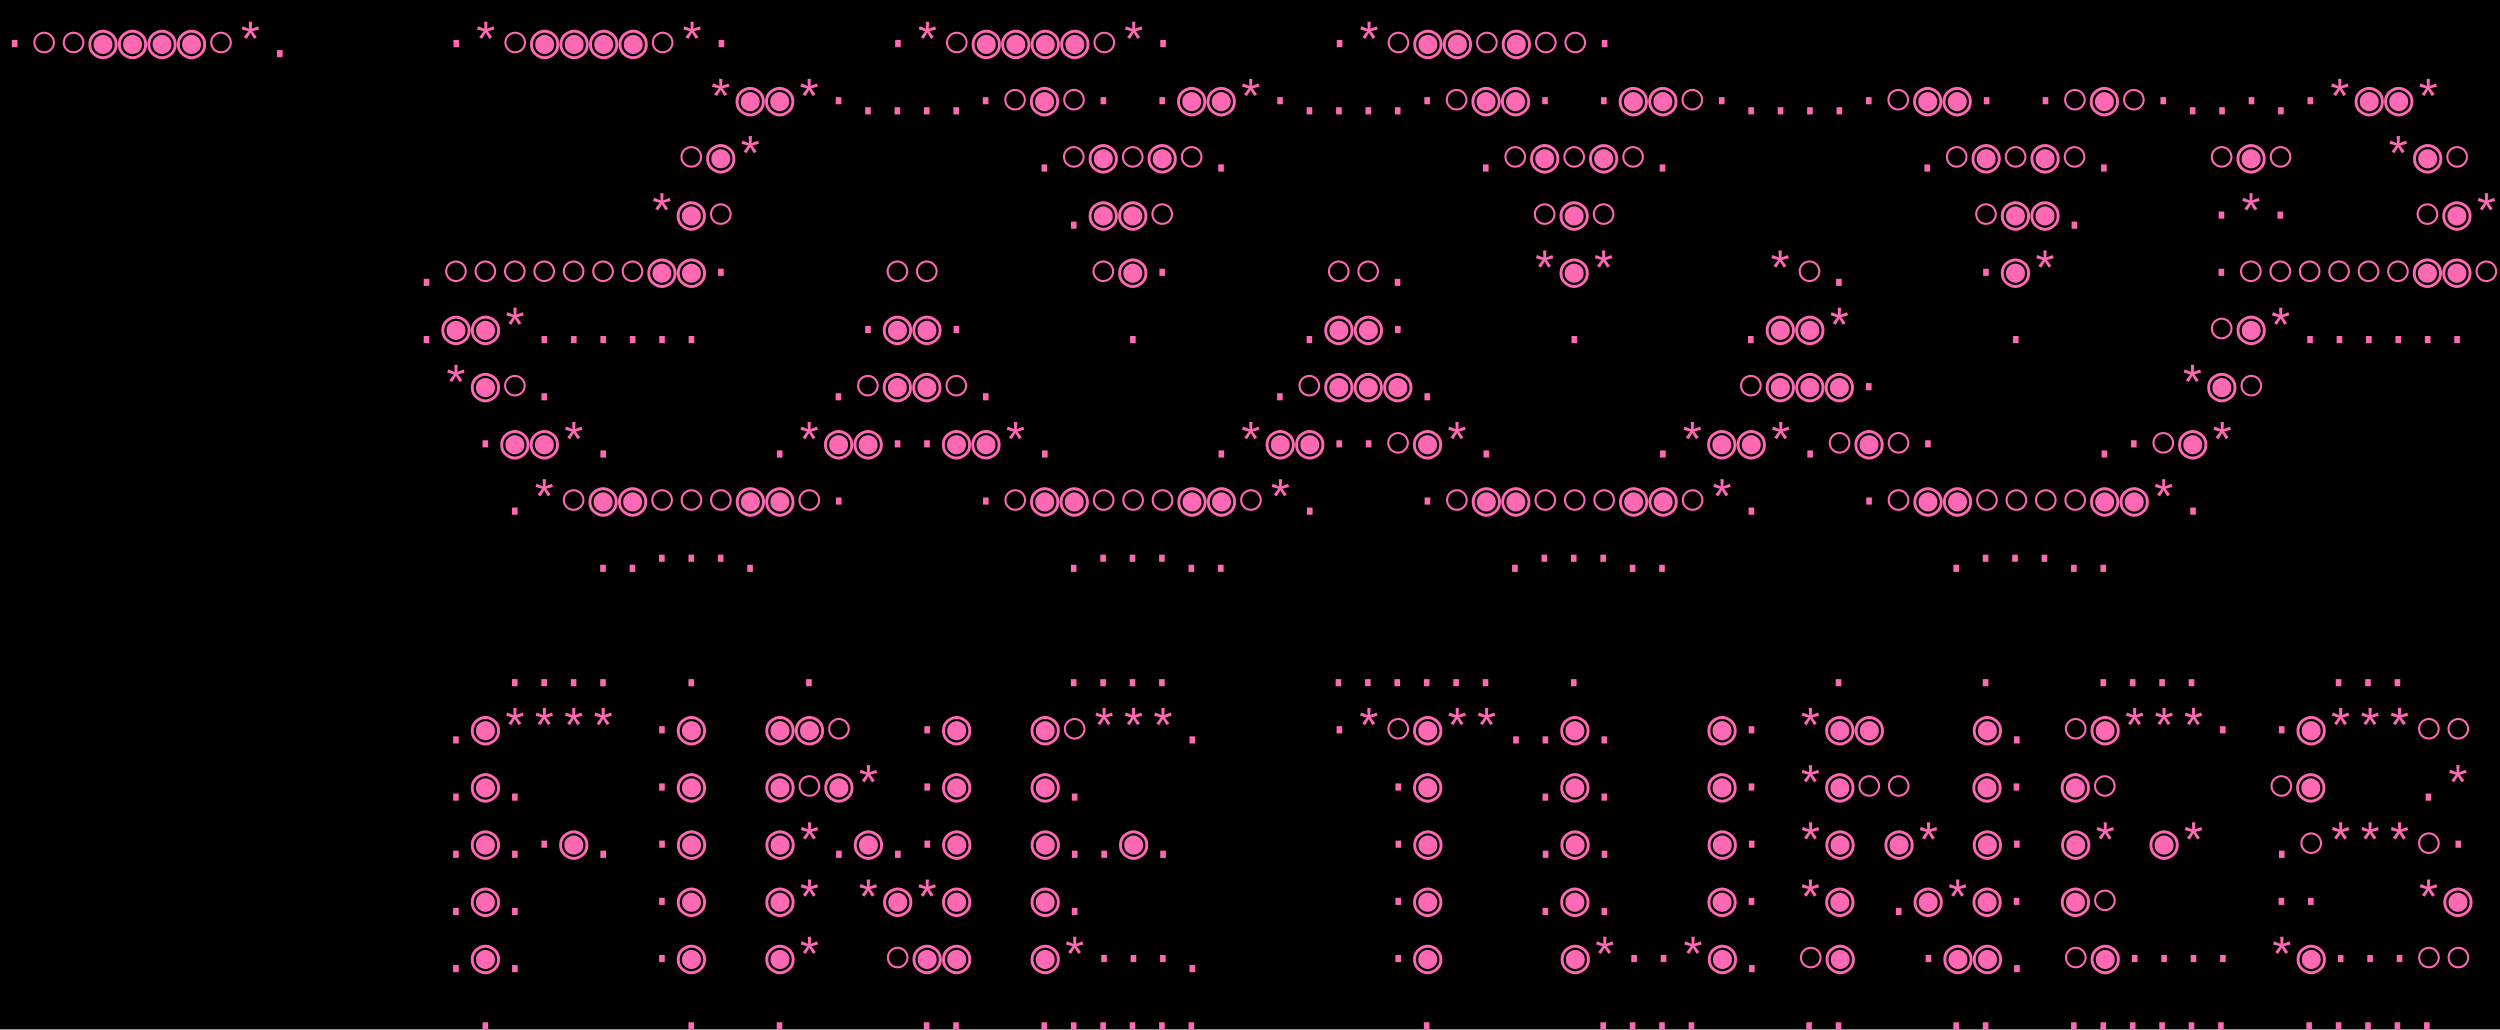
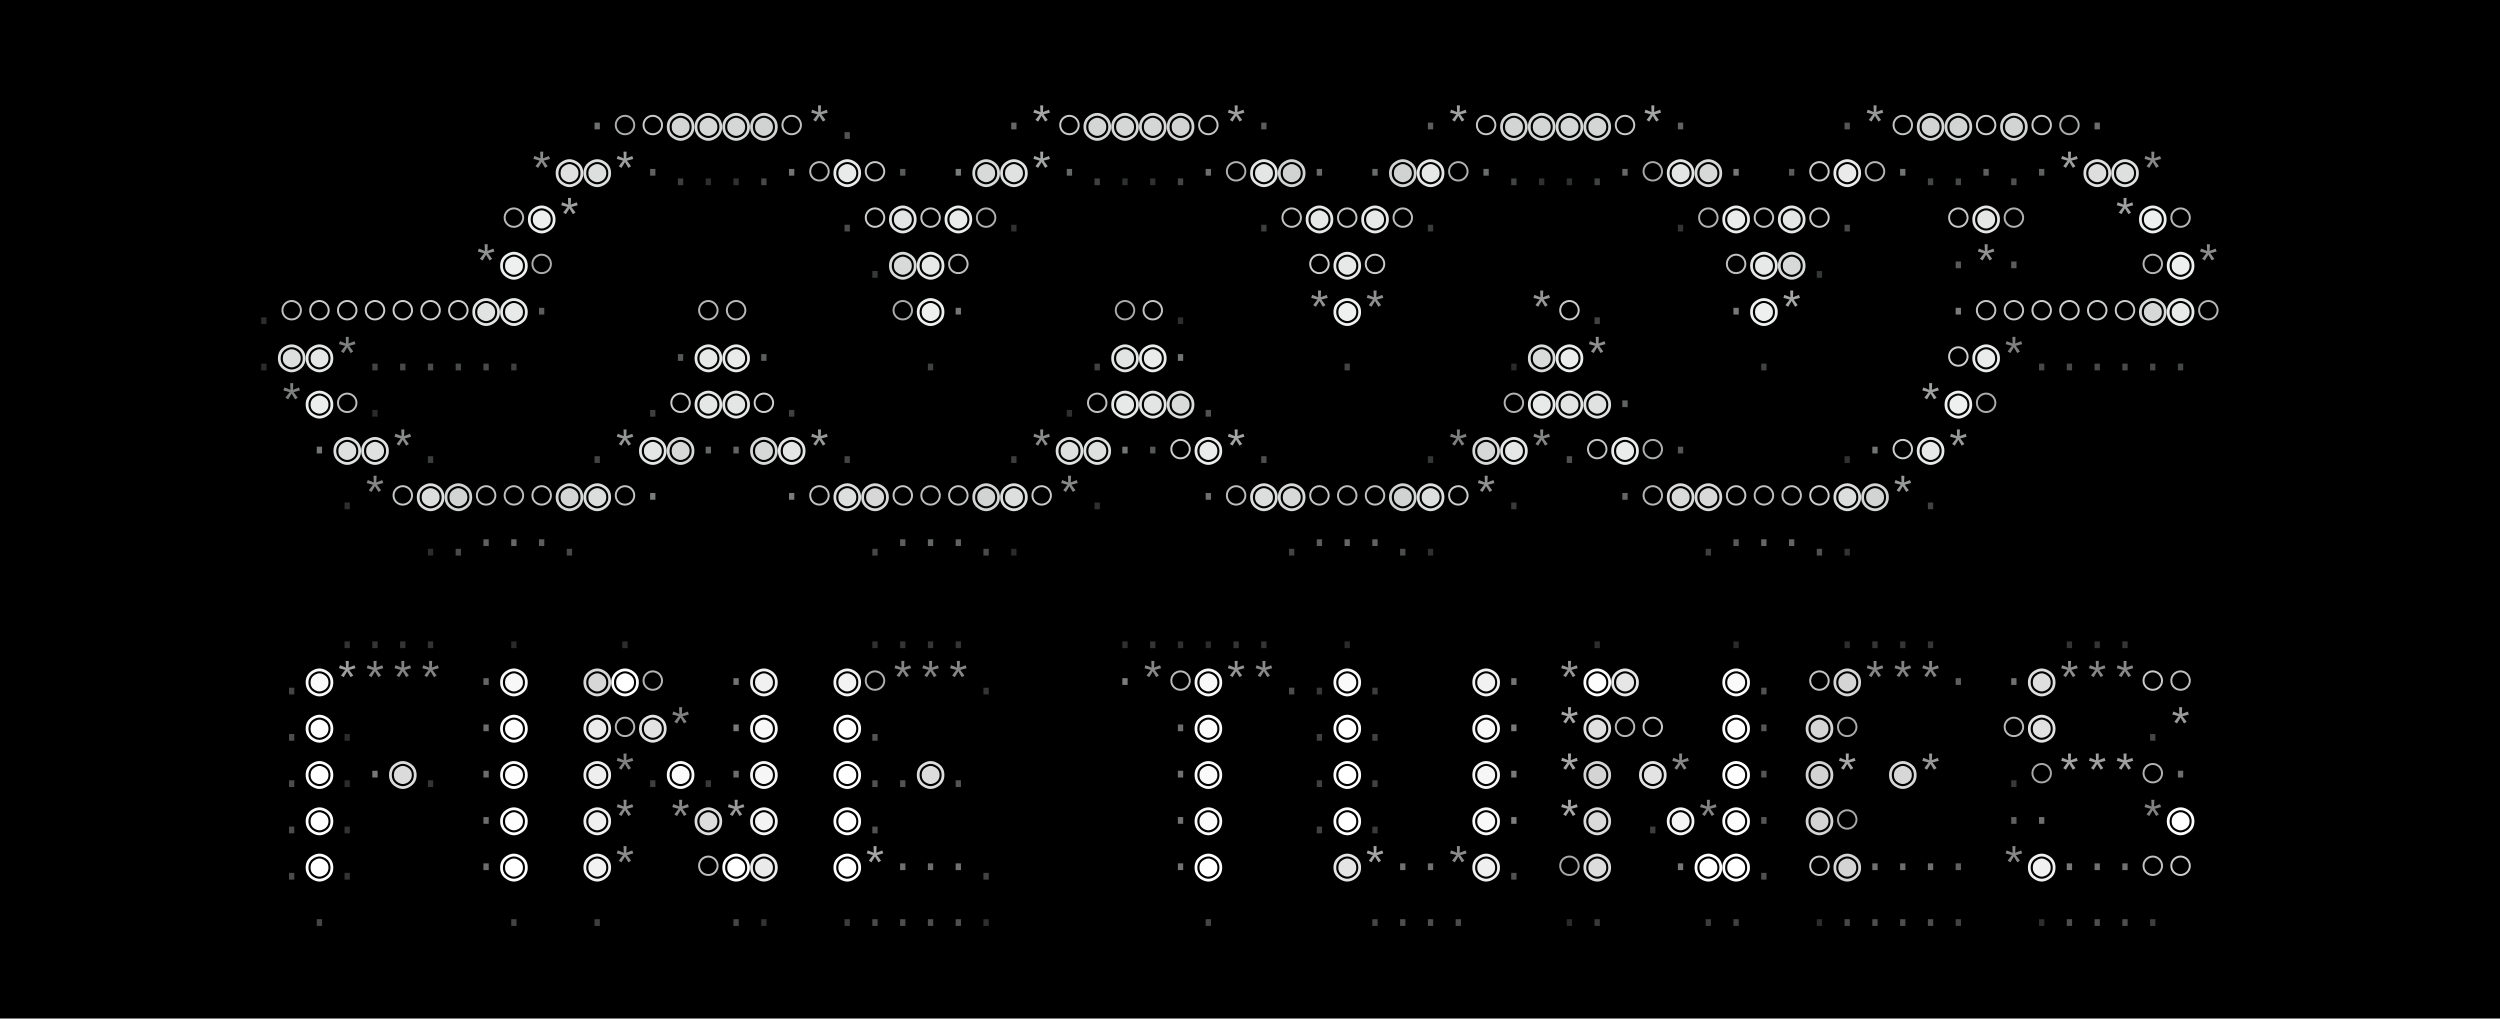
- <svg xmlns="http://www.w3.org/2000/svg" width="612" height="252">
+ <svg xmlns="http://www.w3.org/2000/svg" width="648" height="264">
  <rect width="100%" height="100%" fill="#000000" />
  <style>
-     text {
-       font-family: "Courier New", Courier, monospace;
-       font-size: 12px;
-       fill: #FF69B4;
-     }
+     text { font-family: "Courier New", monospace; font-size: 12px; }
  </style>
-   <text x="0" y="14" xml:space="preserve">·○○◉◉◉◉○*.     ·*○◉◉◉◉○*·     ·*○◉◉◉◉○*·     ·*○◉◉○◉○○·</text>
-   <text x="0" y="28" xml:space="preserve">                        *◉◉*·....·○◉○· ·◉◉*·....·○◉◉· ·◉◉○·....·○◉◉· ·○◉○·..·.·*◉◉*</text>
-   <text x="0" y="42" xml:space="preserve">                       ○◉*         .○◉○◉○.        .○◉○◉○.        .○◉○◉○.   ○◉○   *◉○</text>
-   <text x="0" y="56" xml:space="preserve">                      *◉○           .◉◉○            ○◉○            ○◉◉.    ·*·    ○◉*</text>
-   <text x="0" y="70" xml:space="preserve">              .○○○○○○○◉◉·     ○○     ○◉·     ○○.    *◉*     *○.    ·◉*     ·○○○○○○◉◉○</text>
-   <text x="0" y="84" xml:space="preserve">              .◉◉*......     ·◉◉·     .     .◉◉·     .     .◉◉*     .      ○◉*......</text>
-   <text x="0" y="98" xml:space="preserve">               *◉○.         .○◉◉○.         .○◉◉◉.          ○◉◉◉·          *◉○</text>
-   <text x="0" y="112" xml:space="preserve">                ·◉◉*.     .*◉◉··◉◉*.     .*◉◉··○◉*.     .*◉◉*.○◉○·     .·○◉*</text>
-   <text x="0" y="126" xml:space="preserve">                 .*○◉◉○○○◉◉○·    ·○◉◉○○○◉◉○*.   ·○◉◉○○○◉◉○*.   ·○◉◉○○○○◉◉*.</text>
-   <text x="0" y="140" xml:space="preserve">                    ..···.          .···..         .···..         .···..</text>
-   <text x="0" y="168" xml:space="preserve">                 ....  .   .        ....     ......  .        .    .   ....    ...</text>
-   <text x="0" y="182" xml:space="preserve">               .◉**** ·◉  ◉◉○  ·◉  ◉○***.    ·*○◉**..◉.   ◉· *◉◉   ◉. ○◉***· ·◉***○○</text>
-   <text x="0" y="196" xml:space="preserve">               .◉.    ·◉  ◉○◉* ·◉  ◉.          ·◉   .◉.   ◉· *◉○○  ◉· ◉○     ○◉   .*</text>
-   <text x="0" y="210" xml:space="preserve">               .◉.·◉. ·◉  ◉*.◉.·◉  ◉..◉.       ·◉   .◉.   ◉· *◉ ◉* ◉· ◉* ◉*  .○***○·</text>
-   <text x="0" y="224" xml:space="preserve">               .◉.    ·◉  ◉* *◉*◉  ◉.          ·◉   .◉.   ◉· *◉ .◉*◉· ◉○     ··   *◉</text>
-   <text x="0" y="238" xml:space="preserve">               .◉.    ·◉  ◉*  ○◉◉  ◉*···.      ·◉    ◉*··*◉. ○◉  ·◉◉. ○◉···· *◉···○○</text>
-   <text x="0" y="252" xml:space="preserve">                .      .  .    ..  ......       .     ....   ..   ..  ......  .....</text>
+   <text x="151.2" y="36" fill="rgb(110,111,111)">·</text>
+   <text x="158.4" y="36" fill="rgb(171,173,172)">○</text>
+   <text x="165.6" y="36" fill="rgb(202,204,203)">○</text>
+   <text x="172.8" y="36" fill="rgb(212,214,213)">◉</text>
+   <text x="180" y="36" fill="rgb(214,216,215)">◉</text>
+   <text x="187.2" y="36" fill="rgb(212,215,213)">◉</text>
+   <text x="194.4" y="36" fill="rgb(209,211,210)">◉</text>
+   <text x="201.6" y="36" fill="rgb(193,195,194)">○</text>
+   <text x="208.8" y="36" fill="rgb(151,152,152)">*</text>
+   <text x="216" y="36" fill="rgb(83,83,83)">.</text>
+   <text x="259.2" y="36" fill="rgb(102,103,102)">·</text>
+   <text x="266.4" y="36" fill="rgb(165,166,165)">*</text>
+   <text x="273.6" y="36" fill="rgb(201,203,202)">○</text>
+   <text x="280.8" y="36" fill="rgb(212,214,213)">◉</text>
+   <text x="288" y="36" fill="rgb(213,215,214)">◉</text>
+   <text x="295.2" y="36" fill="rgb(213,215,214)">◉</text>
+   <text x="302.4" y="36" fill="rgb(210,212,211)">◉</text>
+   <text x="309.6" y="36" fill="rgb(197,199,198)">○</text>
+   <text x="316.8" y="36" fill="rgb(159,159,159)">*</text>
+   <text x="324" y="36" fill="rgb(92,92,92)">·</text>
+   <text x="367.2" y="36" fill="rgb(94,94,94)">·</text>
+   <text x="374.4" y="36" fill="rgb(159,161,160)">*</text>
+   <text x="381.6" y="36" fill="rgb(197,200,198)">○</text>
+   <text x="388.8" y="36" fill="rgb(210,213,212)">◉</text>
+   <text x="396" y="36" fill="rgb(212,214,213)">◉</text>
+   <text x="403.2" y="36" fill="rgb(213,215,214)">◉</text>
+   <text x="410.4" y="36" fill="rgb(212,214,213)">◉</text>
+   <text x="417.6" y="36" fill="rgb(200,202,201)">○</text>
+   <text x="424.8" y="36" fill="rgb(164,166,165)">*</text>
+   <text x="432" y="36" fill="rgb(98,100,99)">·</text>
+   <text x="475.2" y="36" fill="rgb(85,85,85)">·</text>
+   <text x="482.4" y="36" fill="rgb(151,153,152)">*</text>
+   <text x="489.6" y="36" fill="rgb(193,196,195)">○</text>
+   <text x="496.8" y="36" fill="rgb(209,212,211)">◉</text>
+   <text x="504" y="36" fill="rgb(209,212,211)">◉</text>
+   <text x="511.2" y="36" fill="rgb(207,209,208)">○</text>
+   <text x="518.4" y="36" fill="rgb(209,212,211)">◉</text>
+   <text x="525.6" y="36" fill="rgb(202,204,203)">○</text>
+   <text x="532.8" y="36" fill="rgb(169,172,171)">○</text>
+   <text x="540" y="36" fill="rgb(108,110,109)">·</text>
+   <text x="136.8" y="48" fill="rgb(137,139,138)">*</text>
+   <text x="144.0" y="48" fill="rgb(223,224,223)">◉</text>
+   <text x="151.2" y="48" fill="rgb(221,223,222)">◉</text>
+   <text x="158.4" y="48" fill="rgb(157,159,158)">*</text>
+   <text x="165.6" y="48" fill="rgb(96,97,96)">·</text>
+   <text x="172.8" y="48" fill="rgb(61,62,62)">.</text>
+   <text x="180" y="48" fill="rgb(46,46,46)">.</text>
+   <text x="187.2" y="48" fill="rgb(49,49,49)">.</text>
+   <text x="194.4" y="48" fill="rgb(71,72,71)">.</text>
+   <text x="201.6" y="48" fill="rgb(115,116,116)">·</text>
+   <text x="208.8" y="48" fill="rgb(183,185,184)">○</text>
+   <text x="216" y="48" fill="rgb(233,235,234)">◉</text>
+   <text x="223.2" y="48" fill="rgb(200,202,201)">○</text>
+   <text x="230.4" y="48" fill="rgb(89,90,90)">·</text>
+   <text x="244.8" y="48" fill="rgb(121,123,122)">·</text>
+   <text x="252" y="48" fill="rgb(216,218,217)">◉</text>
+   <text x="259.2" y="48" fill="rgb(224,226,225)">◉</text>
+   <text x="266.4" y="48" fill="rgb(164,166,165)">*</text>
+   <text x="273.6" y="48" fill="rgb(102,103,103)">·</text>
+   <text x="280.8" y="48" fill="rgb(65,65,65)">.</text>
+   <text x="288" y="48" fill="rgb(47,48,48)">.</text>
+   <text x="295.2" y="48" fill="rgb(47,49,48)">.</text>
+   <text x="302.4" y="48" fill="rgb(68,69,68)">.</text>
+   <text x="309.6" y="48" fill="rgb(109,110,110)">·</text>
+   <text x="316.8" y="48" fill="rgb(175,177,176)">○</text>
+   <text x="324" y="48" fill="rgb(228,230,229)">◉</text>
+   <text x="331.2" y="48" fill="rgb(209,211,210)">◉</text>
+   <text x="338.4" y="48" fill="rgb(104,106,105)">·</text>
+   <text x="352.8" y="48" fill="rgb(106,108,107)">·</text>
+   <text x="360" y="48" fill="rgb(209,211,210)">◉</text>
+   <text x="367.2" y="48" fill="rgb(230,232,231)">◉</text>
+   <text x="374.4" y="48" fill="rgb(175,177,176)">○</text>
+   <text x="381.6" y="48" fill="rgb(108,109,109)">·</text>
+   <text x="388.8" y="48" fill="rgb(67,69,68)">.</text>
+   <text x="396" y="48" fill="rgb(47,49,48)">.</text>
+   <text x="403.2" y="48" fill="rgb(46,48,47)">.</text>
+   <text x="410.4" y="48" fill="rgb(65,66,66)">.</text>
+   <text x="417.6" y="48" fill="rgb(103,105,104)">·</text>
+   <text x="424.8" y="48" fill="rgb(167,169,168)">○</text>
+   <text x="432" y="48" fill="rgb(227,229,228)">◉</text>
+   <text x="439.2" y="48" fill="rgb(215,217,216)">◉</text>
+   <text x="446.4" y="48" fill="rgb(118,120,119)">·</text>
+   <text x="460.8" y="48" fill="rgb(90,91,90)">·</text>
+   <text x="468" y="48" fill="rgb(202,203,202)">○</text>
+   <text x="475.2" y="48" fill="rgb(233,234,233)">◉</text>
+   <text x="482.4" y="48" fill="rgb(181,183,182)">○</text>
+   <text x="489.6" y="48" fill="rgb(115,116,116)">·</text>
+   <text x="496.8" y="48" fill="rgb(69,71,70)">.</text>
+   <text x="504" y="48" fill="rgb(71,73,72)">.</text>
+   <text x="511.2" y="48" fill="rgb(93,95,94)">·</text>
+   <text x="518.4" y="48" fill="rgb(79,81,80)">.</text>
+   <text x="525.6" y="48" fill="rgb(96,97,97)">·</text>
+   <text x="532.8" y="48" fill="rgb(157,159,158)">*</text>
+   <text x="540" y="48" fill="rgb(221,222,221)">◉</text>
+   <text x="547.2" y="48" fill="rgb(222,224,223)">◉</text>
+   <text x="554.4" y="48" fill="rgb(135,137,136)">*</text>
+   <text x="129.6" y="60" fill="rgb(183,185,184)">○</text>
+   <text x="136.8" y="60" fill="rgb(237,239,238)">◉</text>
+   <text x="144.0" y="60" fill="rgb(159,161,160)">*</text>
+   <text x="216" y="60" fill="rgb(74,75,75)">.</text>
+   <text x="223.2" y="60" fill="rgb(204,206,205)">○</text>
+   <text x="230.4" y="60" fill="rgb(227,229,228)">◉</text>
+   <text x="237.6" y="60" fill="rgb(197,199,198)">○</text>
+   <text x="244.8" y="60" fill="rgb(234,236,235)">◉</text>
+   <text x="252" y="60" fill="rgb(175,177,176)">○</text>
+   <text x="259.2" y="60" fill="rgb(48,49,48)">.</text>
+   <text x="324" y="60" fill="rgb(61,63,62)">.</text>
+   <text x="331.2" y="60" fill="rgb(192,193,193)">○</text>
+   <text x="338.4" y="60" fill="rgb(230,232,231)">◉</text>
+   <text x="345.6" y="60" fill="rgb(198,200,199)">○</text>
+   <text x="352.8" y="60" fill="rgb(231,233,232)">◉</text>
+   <text x="360" y="60" fill="rgb(188,190,189)">○</text>
+   <text x="367.2" y="60" fill="rgb(59,60,60)">.</text>
+   <text x="432" y="60" fill="rgb(50,51,50)">.</text>
+   <text x="439.2" y="60" fill="rgb(178,179,178)">○</text>
+   <text x="446.4" y="60" fill="rgb(234,236,235)">◉</text>
+   <text x="453.6" y="60" fill="rgb(196,198,197)">○</text>
+   <text x="460.8" y="60" fill="rgb(227,230,229)">◉</text>
+   <text x="468" y="60" fill="rgb(202,204,203)">○</text>
+   <text x="475.2" y="60" fill="rgb(73,73,73)">.</text>
+   <text x="504" y="60" fill="rgb(198,199,198)">○</text>
+   <text x="511.2" y="60" fill="rgb(228,230,229)">◉</text>
+   <text x="518.4" y="60" fill="rgb(175,177,176)">○</text>
+   <text x="547.2" y="60" fill="rgb(159,160,160)">*</text>
+   <text x="554.4" y="60" fill="rgb(236,239,238)">◉</text>
+   <text x="561.6" y="60" fill="rgb(181,182,182)">○</text>
+   <text x="122.4" y="72" fill="rgb(143,145,144)">*</text>
+   <text x="129.6" y="72" fill="rgb(238,240,239)">◉</text>
+   <text x="136.8" y="72" fill="rgb(171,173,172)">○</text>
+   <text x="223.2" y="72" fill="rgb(55,56,56)">.</text>
+   <text x="230.4" y="72" fill="rgb(216,218,217)">◉</text>
+   <text x="237.6" y="72" fill="rgb(231,233,232)">◉</text>
+   <text x="244.8" y="72" fill="rgb(190,192,191)">○</text>
+   <text x="338.4" y="72" fill="rgb(205,207,206)">○</text>
+   <text x="345.6" y="72" fill="rgb(231,233,232)">◉</text>
+   <text x="352.8" y="72" fill="rgb(203,205,204)">○</text>
+   <text x="446.4" y="72" fill="rgb(192,194,193)">○</text>
+   <text x="453.6" y="72" fill="rgb(230,233,232)">◉</text>
+   <text x="460.8" y="72" fill="rgb(214,217,216)">◉</text>
+   <text x="468" y="72" fill="rgb(53,54,54)">.</text>
+   <text x="504" y="72" fill="rgb(90,90,90)">·</text>
+   <text x="511.2" y="72" fill="rgb(145,145,145)">*</text>
+   <text x="518.4" y="72" fill="rgb(93,93,93)">·</text>
+   <text x="554.4" y="72" fill="rgb(179,181,180)">○</text>
+   <text x="561.6" y="72" fill="rgb(237,240,239)">◉</text>
+   <text x="568.8" y="72" fill="rgb(138,139,138)">*</text>
+   <text x="64.8" y="84" fill="rgb(45,45,45)">.</text>
+   <text x="72" y="84" fill="rgb(190,192,191)">○</text>
+   <text x="79.2" y="84" fill="rgb(201,202,201)">○</text>
+   <text x="86.4" y="84" fill="rgb(201,203,202)">○</text>
+   <text x="93.6" y="84" fill="rgb(205,207,206)">○</text>
+   <text x="100.8" y="84" fill="rgb(205,208,207)">○</text>
+   <text x="108" y="84" fill="rgb(205,208,207)">○</text>
+   <text x="115.2" y="84" fill="rgb(205,208,207)">○</text>
+   <text x="122.4" y="84" fill="rgb(224,227,226)">◉</text>
+   <text x="129.6" y="84" fill="rgb(231,234,233)">◉</text>
+   <text x="136.8" y="84" fill="rgb(92,94,93)">·</text>
+   <text x="180" y="84" fill="rgb(181,183,182)">○</text>
+   <text x="187.2" y="84" fill="rgb(184,186,185)">○</text>
+   <text x="230.4" y="84" fill="rgb(170,172,171)">○</text>
+   <text x="237.6" y="84" fill="rgb(238,240,239)">◉</text>
+   <text x="244.8" y="84" fill="rgb(117,119,118)">·</text>
+   <text x="288" y="84" fill="rgb(169,169,169)">○</text>
+   <text x="295.2" y="84" fill="rgb(194,196,195)">○</text>
+   <text x="302.4" y="84" fill="rgb(44,45,44)">.</text>
+   <text x="338.4" y="84" fill="rgb(145,146,145)">*</text>
+   <text x="345.6" y="84" fill="rgb(239,241,240)">◉</text>
+   <text x="352.8" y="84" fill="rgb(142,144,143)">*</text>
+   <text x="396" y="84" fill="rgb(151,151,151)">*</text>
+   <text x="403.2" y="84" fill="rgb(203,203,203)">○</text>
+   <text x="410.4" y="84" fill="rgb(67,67,67)">.</text>
+   <text x="446.4" y="84" fill="rgb(120,122,121)">·</text>
+   <text x="453.6" y="84" fill="rgb(237,240,239)">◉</text>
+   <text x="460.8" y="84" fill="rgb(165,167,166)">*</text>
+   <text x="504" y="84" fill="rgb(123,125,124)">·</text>
+   <text x="511.2" y="84" fill="rgb(196,197,196)">○</text>
+   <text x="518.4" y="84" fill="rgb(198,199,199)">○</text>
+   <text x="525.6" y="84" fill="rgb(204,206,205)">○</text>
+   <text x="532.8" y="84" fill="rgb(204,207,206)">○</text>
+   <text x="540" y="84" fill="rgb(204,207,206)">○</text>
+   <text x="547.2" y="84" fill="rgb(202,204,203)">○</text>
+   <text x="554.4" y="84" fill="rgb(214,216,215)">◉</text>
+   <text x="561.6" y="84" fill="rgb(232,234,233)">◉</text>
+   <text x="568.8" y="84" fill="rgb(180,182,181)">○</text>
+   <text x="64.8" y="96" fill="rgb(43,45,44)">.</text>
+   <text x="72" y="96" fill="rgb(221,223,222)">◉</text>
+   <text x="79.2" y="96" fill="rgb(229,232,230)">◉</text>
+   <text x="86.4" y="96" fill="rgb(126,128,127)">*</text>
+   <text x="93.6" y="96" fill="rgb(67,68,68)">.</text>
+   <text x="100.8" y="96" fill="rgb(73,74,74)">.</text>
+   <text x="108" y="96" fill="rgb(74,75,74)">.</text>
+   <text x="115.2" y="96" fill="rgb(73,74,74)">.</text>
+   <text x="122.4" y="96" fill="rgb(72,73,72)">.</text>
+   <text x="129.6" y="96" fill="rgb(63,64,63)">.</text>
+   <text x="172.8" y="96" fill="rgb(87,89,89)">·</text>
+   <text x="180" y="96" fill="rgb(231,233,232)">◉</text>
+   <text x="187.2" y="96" fill="rgb(233,235,234)">◉</text>
+   <text x="194.4" y="96" fill="rgb(92,94,93)">·</text>
+   <text x="237.6" y="96" fill="rgb(64,65,65)">.</text>
+   <text x="280.8" y="96" fill="rgb(64,65,64)">.</text>
+   <text x="288" y="96" fill="rgb(226,228,227)">◉</text>
+   <text x="295.2" y="96" fill="rgb(234,236,235)">◉</text>
+   <text x="302.4" y="96" fill="rgb(115,117,116)">·</text>
+   <text x="345.6" y="96" fill="rgb(67,67,67)">.</text>
+   <text x="388.8" y="96" fill="rgb(42,44,43)">.</text>
+   <text x="396" y="96" fill="rgb(217,219,218)">◉</text>
+   <text x="403.2" y="96" fill="rgb(235,237,236)">◉</text>
+   <text x="410.4" y="96" fill="rgb(142,143,142)">*</text>
+   <text x="453.6" y="96" fill="rgb(65,66,66)">.</text>
+   <text x="504" y="96" fill="rgb(207,209,208)">○</text>
+   <text x="511.2" y="96" fill="rgb(234,236,235)">◉</text>
+   <text x="518.4" y="96" fill="rgb(127,128,127)">*</text>
+   <text x="525.6" y="96" fill="rgb(71,73,72)">.</text>
+   <text x="532.8" y="96" fill="rgb(72,73,73)">.</text>
+   <text x="540" y="96" fill="rgb(72,73,73)">.</text>
+   <text x="547.2" y="96" fill="rgb(73,74,73)">.</text>
+   <text x="554.4" y="96" fill="rgb(71,72,72)">.</text>
+   <text x="561.6" y="96" fill="rgb(70,72,71)">.</text>
+   <text x="72" y="108" fill="rgb(125,128,127)">*</text>
+   <text x="79.2" y="108" fill="rgb(236,238,237)">◉</text>
+   <text x="86.4" y="108" fill="rgb(188,190,189)">○</text>
+   <text x="93.6" y="108" fill="rgb(43,43,43)">.</text>
+   <text x="165.6" y="108" fill="rgb(62,63,62)">.</text>
+   <text x="172.8" y="108" fill="rgb(205,207,206)">○</text>
+   <text x="180" y="108" fill="rgb(229,231,230)">◉</text>
+   <text x="187.2" y="108" fill="rgb(228,230,229)">◉</text>
+   <text x="194.4" y="108" fill="rgb(206,209,208)">○</text>
+   <text x="201.6" y="108" fill="rgb(63,65,64)">.</text>
+   <text x="273.6" y="108" fill="rgb(47,47,47)">.</text>
+   <text x="280.8" y="108" fill="rgb(192,194,193)">○</text>
+   <text x="288" y="108" fill="rgb(230,233,232)">◉</text>
+   <text x="295.2" y="108" fill="rgb(226,229,228)">◉</text>
+   <text x="302.4" y="108" fill="rgb(216,219,218)">◉</text>
+   <text x="309.6" y="108" fill="rgb(81,82,82)">.</text>
+   <text x="388.8" y="108" fill="rgb(177,179,178)">○</text>
+   <text x="396" y="108" fill="rgb(232,233,233)">◉</text>
+   <text x="403.2" y="108" fill="rgb(226,228,227)">◉</text>
+   <text x="410.4" y="108" fill="rgb(224,226,225)">◉</text>
+   <text x="417.6" y="108" fill="rgb(98,100,99)">·</text>
+   <text x="496.8" y="108" fill="rgb(160,162,161)">*</text>
+   <text x="504" y="108" fill="rgb(238,240,239)">◉</text>
+   <text x="511.2" y="108" fill="rgb(171,173,172)">○</text>
+   <text x="79.2" y="120" fill="rgb(116,118,117)">·</text>
+   <text x="86.4" y="120" fill="rgb(222,224,223)">◉</text>
+   <text x="93.6" y="120" fill="rgb(223,225,224)">◉</text>
+   <text x="100.8" y="120" fill="rgb(138,140,139)">*</text>
+   <text x="108" y="120" fill="rgb(60,61,61)">.</text>
+   <text x="151.2" y="120" fill="rgb(67,68,67)">.</text>
+   <text x="158.4" y="120" fill="rgb(148,149,149)">*</text>
+   <text x="165.6" y="120" fill="rgb(228,230,229)">◉</text>
+   <text x="172.8" y="120" fill="rgb(214,216,215)">◉</text>
+   <text x="180" y="120" fill="rgb(101,102,102)">·</text>
+   <text x="187.2" y="120" fill="rgb(99,101,100)">·</text>
+   <text x="194.4" y="120" fill="rgb(214,216,215)">◉</text>
+   <text x="201.6" y="120" fill="rgb(228,230,229)">◉</text>
+   <text x="208.8" y="120" fill="rgb(151,152,152)">*</text>
+   <text x="216" y="120" fill="rgb(68,68,68)">.</text>
+   <text x="259.2" y="120" fill="rgb(60,61,61)">.</text>
+   <text x="266.4" y="120" fill="rgb(137,139,138)">*</text>
+   <text x="273.6" y="120" fill="rgb(222,224,223)">◉</text>
+   <text x="280.8" y="120" fill="rgb(222,224,223)">◉</text>
+   <text x="288" y="120" fill="rgb(116,118,117)">·</text>
+   <text x="295.2" y="120" fill="rgb(87,89,88)">·</text>
+   <text x="302.4" y="120" fill="rgb(204,206,205)">○</text>
+   <text x="309.6" y="120" fill="rgb(234,236,235)">◉</text>
+   <text x="316.8" y="120" fill="rgb(163,164,164)">*</text>
+   <text x="324" y="120" fill="rgb(77,78,77)">.</text>
+   <text x="367.2" y="120" fill="rgb(53,55,54)">.</text>
+   <text x="374.4" y="120" fill="rgb(125,127,126)">*</text>
+   <text x="381.6" y="120" fill="rgb(214,216,215)">◉</text>
+   <text x="388.8" y="120" fill="rgb(229,231,230)">◉</text>
+   <text x="396" y="120" fill="rgb(132,134,133)">*</text>
+   <text x="403.2" y="120" fill="rgb(78,79,78)">.</text>
+   <text x="410.4" y="120" fill="rgb(194,196,195)">○</text>
+   <text x="417.6" y="120" fill="rgb(234,236,235)">◉</text>
+   <text x="424.8" y="120" fill="rgb(173,175,174)">○</text>
+   <text x="432" y="120" fill="rgb(85,86,85)">·</text>
+   <text x="475.2" y="120" fill="rgb(48,49,48)">.</text>
+   <text x="482.4" y="120" fill="rgb(114,115,115)">·</text>
+   <text x="489.6" y="120" fill="rgb(205,207,206)">○</text>
+   <text x="496.8" y="120" fill="rgb(231,233,232)">◉</text>
+   <text x="504" y="120" fill="rgb(152,153,153)">*</text>
+   <text x="86.4" y="132" fill="rgb(45,46,45)">.</text>
+   <text x="93.6" y="132" fill="rgb(132,133,132)">*</text>
+   <text x="100.8" y="132" fill="rgb(198,200,199)">○</text>
+   <text x="108" y="132" fill="rgb(220,222,221)">◉</text>
+   <text x="115.2" y="132" fill="rgb(210,212,211)">◉</text>
+   <text x="122.4" y="132" fill="rgb(194,196,195)">○</text>
+   <text x="129.6" y="132" fill="rgb(188,190,189)">○</text>
+   <text x="136.8" y="132" fill="rgb(196,197,197)">○</text>
+   <text x="144.0" y="132" fill="rgb(212,213,213)">◉</text>
+   <text x="151.2" y="132" fill="rgb(220,222,221)">◉</text>
+   <text x="158.4" y="132" fill="rgb(194,196,195)">○</text>
+   <text x="165.6" y="132" fill="rgb(123,125,124)">·</text>
+   <text x="201.6" y="132" fill="rgb(122,124,123)">·</text>
+   <text x="208.8" y="132" fill="rgb(194,196,195)">○</text>
+   <text x="216" y="132" fill="rgb(221,223,222)">◉</text>
+   <text x="223.2" y="132" fill="rgb(214,215,214)">◉</text>
+   <text x="230.4" y="132" fill="rgb(197,198,197)">○</text>
+   <text x="237.6" y="132" fill="rgb(189,191,190)">○</text>
+   <text x="244.8" y="132" fill="rgb(195,197,196)">○</text>
+   <text x="252" y="132" fill="rgb(210,212,211)">◉</text>
+   <text x="259.2" y="132" fill="rgb(220,223,221)">◉</text>
+   <text x="266.4" y="132" fill="rgb(201,203,202)">○</text>
+   <text x="273.6" y="132" fill="rgb(135,136,136)">*</text>
+   <text x="280.8" y="132" fill="rgb(46,47,46)">.</text>
+   <text x="309.6" y="132" fill="rgb(111,112,112)">·</text>
+   <text x="316.8" y="132" fill="rgb(188,190,189)">○</text>
+   <text x="324" y="132" fill="rgb(220,222,221)">◉</text>
+   <text x="331.2" y="132" fill="rgb(215,217,216)">◉</text>
+   <text x="338.4" y="132" fill="rgb(197,199,198)">○</text>
+   <text x="345.6" y="132" fill="rgb(188,190,189)">○</text>
+   <text x="352.8" y="132" fill="rgb(193,195,194)">○</text>
+   <text x="360" y="132" fill="rgb(209,211,210)">◉</text>
+   <text x="367.2" y="132" fill="rgb(221,223,222)">◉</text>
+   <text x="374.4" y="132" fill="rgb(204,206,205)">○</text>
+   <text x="381.6" y="132" fill="rgb(144,146,145)">*</text>
+   <text x="388.8" y="132" fill="rgb(57,58,57)">.</text>
+   <text x="417.6" y="132" fill="rgb(101,102,102)">·</text>
+   <text x="424.8" y="132" fill="rgb(181,182,182)">○</text>
+   <text x="432" y="132" fill="rgb(217,219,218)">◉</text>
+   <text x="439.2" y="132" fill="rgb(217,217,217)">◉</text>
+   <text x="446.4" y="132" fill="rgb(201,201,201)">○</text>
+   <text x="453.6" y="132" fill="rgb(189,190,189)">○</text>
+   <text x="460.8" y="132" fill="rgb(192,194,193)">○</text>
+   <text x="468" y="132" fill="rgb(206,208,207)">○</text>
+   <text x="475.2" y="132" fill="rgb(220,222,221)">◉</text>
+   <text x="482.4" y="132" fill="rgb(209,212,211)">◉</text>
+   <text x="489.6" y="132" fill="rgb(153,155,154)">*</text>
+   <text x="496.8" y="132" fill="rgb(65,66,65)">.</text>
+   <text x="108" y="144" fill="rgb(43,44,43)">.</text>
+   <text x="115.2" y="144" fill="rgb(74,75,74)">.</text>
+   <text x="122.4" y="144" fill="rgb(95,96,95)">·</text>
+   <text x="129.6" y="144" fill="rgb(103,104,104)">·</text>
+   <text x="136.8" y="144" fill="rgb(94,94,94)">·</text>
+   <text x="144.0" y="144" fill="rgb(72,72,72)">.</text>
+   <text x="223.2" y="144" fill="rgb(71,71,71)">.</text>
+   <text x="230.4" y="144" fill="rgb(94,94,94)">·</text>
+   <text x="237.6" y="144" fill="rgb(101,103,102)">·</text>
+   <text x="244.8" y="144" fill="rgb(96,97,96)">·</text>
+   <text x="252" y="144" fill="rgb(74,75,74)">.</text>
+   <text x="259.2" y="144" fill="rgb(42,43,43)">.</text>
+   <text x="331.2" y="144" fill="rgb(68,68,68)">.</text>
+   <text x="338.4" y="144" fill="rgb(92,92,92)">·</text>
+   <text x="345.6" y="144" fill="rgb(102,103,102)">·</text>
+   <text x="352.8" y="144" fill="rgb(98,99,99)">·</text>
+   <text x="360" y="144" fill="rgb(77,78,78)">.</text>
+   <text x="367.2" y="144" fill="rgb(46,48,47)">.</text>
+   <text x="439.2" y="144" fill="rgb(63,63,63)">.</text>
+   <text x="446.4" y="144" fill="rgb(89,89,89)">·</text>
+   <text x="453.6" y="144" fill="rgb(102,102,102)">·</text>
+   <text x="460.8" y="144" fill="rgb(99,100,100)">·</text>
+   <text x="468" y="144" fill="rgb(79,82,80)">.</text>
+   <text x="475.2" y="144" fill="rgb(51,52,51)">.</text>
+   <text x="86.4" y="168" fill="rgb(51,51,51)">.</text>
+   <text x="93.6" y="168" fill="rgb(53,53,53)">.</text>
+   <text x="100.8" y="168" fill="rgb(53,53,53)">.</text>
+   <text x="108" y="168" fill="rgb(51,51,51)">.</text>
+   <text x="129.6" y="168" fill="rgb(42,42,42)">.</text>
+   <text x="158.4" y="168" fill="rgb(45,45,45)">.</text>
+   <text x="223.2" y="168" fill="rgb(49,49,49)">.</text>
+   <text x="230.4" y="168" fill="rgb(53,53,53)">.</text>
+   <text x="237.6" y="168" fill="rgb(53,53,53)">.</text>
+   <text x="244.8" y="168" fill="rgb(53,53,53)">.</text>
+   <text x="288" y="168" fill="rgb(48,48,48)">.</text>
+   <text x="295.2" y="168" fill="rgb(53,53,53)">.</text>
+   <text x="302.4" y="168" fill="rgb(48,48,48)">.</text>
+   <text x="309.6" y="168" fill="rgb(43,43,43)">.</text>
+   <text x="316.8" y="168" fill="rgb(52,52,52)">.</text>
+   <text x="324" y="168" fill="rgb(53,53,53)">.</text>
+   <text x="345.6" y="168" fill="rgb(43,43,43)">.</text>
+   <text x="410.4" y="168" fill="rgb(46,46,46)">.</text>
+   <text x="446.4" y="168" fill="rgb(43,43,43)">.</text>
+   <text x="475.2" y="168" fill="rgb(46,46,46)">.</text>
+   <text x="482.4" y="168" fill="rgb(53,53,53)">.</text>
+   <text x="489.6" y="168" fill="rgb(53,53,53)">.</text>
+   <text x="496.8" y="168" fill="rgb(53,53,53)">.</text>
+   <text x="532.8" y="168" fill="rgb(52,52,52)">.</text>
+   <text x="540" y="168" fill="rgb(53,53,53)">.</text>
+   <text x="547.2" y="168" fill="rgb(53,53,53)">.</text>
+   <text x="72" y="180" fill="rgb(69,69,69)">.</text>
+   <text x="79.2" y="180" fill="rgb(249,249,249)">◉</text>
+   <text x="86.4" y="180" fill="rgb(159,159,159)">*</text>
+   <text x="93.6" y="180" fill="rgb(134,134,134)">*</text>
+   <text x="100.8" y="180" fill="rgb(131,131,131)">*</text>
+   <text x="108" y="180" fill="rgb(131,131,131)">*</text>
+   <text x="122.4" y="180" fill="rgb(101,101,101)">·</text>
+   <text x="129.6" y="180" fill="rgb(248,248,248)">◉</text>
+   <text x="151.2" y="180" fill="rgb(215,215,215)">◉</text>
+   <text x="158.4" y="180" fill="rgb(255,255,255)">◉</text>
+   <text x="165.6" y="180" fill="rgb(181,181,181)">○</text>
+   <text x="187.2" y="180" fill="rgb(115,115,115)">·</text>
+   <text x="194.4" y="180" fill="rgb(241,241,241)">◉</text>
+   <text x="216" y="180" fill="rgb(243,243,243)">◉</text>
+   <text x="223.2" y="180" fill="rgb(176,176,176)">○</text>
+   <text x="230.4" y="180" fill="rgb(134,134,134)">*</text>
+   <text x="237.6" y="180" fill="rgb(131,131,131)">*</text>
+   <text x="244.8" y="180" fill="rgb(134,134,134)">*</text>
+   <text x="252" y="180" fill="rgb(53,53,53)">.</text>
+   <text x="288" y="180" fill="rgb(124,124,124)">·</text>
+   <text x="295.2" y="180" fill="rgb(136,136,136)">*</text>
+   <text x="302.4" y="180" fill="rgb(186,186,186)">○</text>
+   <text x="309.6" y="180" fill="rgb(248,248,248)">◉</text>
+   <text x="316.8" y="180" fill="rgb(148,148,148)">*</text>
+   <text x="324" y="180" fill="rgb(136,136,136)">*</text>
+   <text x="331.2" y="180" fill="rgb(77,77,77)">.</text>
+   <text x="338.4" y="180" fill="rgb(56,56,56)">.</text>
+   <text x="345.6" y="180" fill="rgb(250,250,250)">◉</text>
+   <text x="352.8" y="180" fill="rgb(62,62,62)">.</text>
+   <text x="381.6" y="180" fill="rgb(241,241,241)">◉</text>
+   <text x="388.8" y="180" fill="rgb(116,116,116)">·</text>
+   <text x="403.2" y="180" fill="rgb(149,149,149)">*</text>
+   <text x="410.4" y="180" fill="rgb(253,253,253)">◉</text>
+   <text x="417.6" y="180" fill="rgb(230,230,230)">◉</text>
+   <text x="446.4" y="180" fill="rgb(250,250,250)">◉</text>
+   <text x="453.6" y="180" fill="rgb(82,82,82)">.</text>
+   <text x="468" y="180" fill="rgb(196,196,196)">○</text>
+   <text x="475.2" y="180" fill="rgb(213,213,213)">◉</text>
+   <text x="482.4" y="180" fill="rgb(135,135,135)">*</text>
+   <text x="489.6" y="180" fill="rgb(131,131,131)">*</text>
+   <text x="496.8" y="180" fill="rgb(133,133,133)">*</text>
+   <text x="504" y="180" fill="rgb(94,94,94)">·</text>
+   <text x="518.4" y="180" fill="rgb(112,112,112)">·</text>
+   <text x="525.6" y="180" fill="rgb(222,222,222)">◉</text>
+   <text x="532.8" y="180" fill="rgb(142,142,142)">*</text>
+   <text x="540" y="180" fill="rgb(134,134,134)">*</text>
+   <text x="547.2" y="180" fill="rgb(136,136,136)">*</text>
+   <text x="554.4" y="180" fill="rgb(202,202,202)">○</text>
+   <text x="561.6" y="180" fill="rgb(191,191,191)">○</text>
+   <text x="72" y="192" fill="rgb(77,77,77)">.</text>
+   <text x="79.2" y="192" fill="rgb(255,255,255)">◉</text>
+   <text x="86.4" y="192" fill="rgb(44,44,44)">.</text>
+   <text x="122.4" y="192" fill="rgb(109,109,109)">·</text>
+   <text x="129.6" y="192" fill="rgb(255,255,255)">◉</text>
+   <text x="151.2" y="192" fill="rgb(235,235,235)">◉</text>
+   <text x="158.4" y="192" fill="rgb(181,181,181)">○</text>
+   <text x="165.6" y="192" fill="rgb(226,226,226)">◉</text>
+   <text x="172.8" y="192" fill="rgb(129,129,129)">*</text>
+   <text x="187.2" y="192" fill="rgb(121,121,121)">·</text>
+   <text x="194.4" y="192" fill="rgb(248,248,248)">◉</text>
+   <text x="216" y="192" fill="rgb(255,255,255)">◉</text>
+   <text x="223.2" y="192" fill="rgb(83,83,83)">.</text>
+   <text x="302.4" y="192" fill="rgb(109,109,109)">·</text>
+   <text x="309.6" y="192" fill="rgb(251,251,251)">◉</text>
+   <text x="338.4" y="192" fill="rgb(65,65,65)">.</text>
+   <text x="345.6" y="192" fill="rgb(255,255,255)">◉</text>
+   <text x="352.8" y="192" fill="rgb(66,66,66)">.</text>
+   <text x="381.6" y="192" fill="rgb(248,248,248)">◉</text>
+   <text x="388.8" y="192" fill="rgb(122,122,122)">·</text>
+   <text x="403.2" y="192" fill="rgb(167,167,167)">*</text>
+   <text x="410.4" y="192" fill="rgb(224,224,224)">◉</text>
+   <text x="417.6" y="192" fill="rgb(183,183,183)">○</text>
+   <text x="424.8" y="192" fill="rgb(202,202,202)">○</text>
+   <text x="446.4" y="192" fill="rgb(255,255,255)">◉</text>
+   <text x="453.6" y="192" fill="rgb(87,87,87)">·</text>
+   <text x="468" y="192" fill="rgb(213,213,213)">◉</text>
+   <text x="475.2" y="192" fill="rgb(170,170,170)">○</text>
+   <text x="518.4" y="192" fill="rgb(185,185,185)">○</text>
+   <text x="525.6" y="192" fill="rgb(225,225,225)">◉</text>
+   <text x="554.4" y="192" fill="rgb(70,70,70)">.</text>
+   <text x="561.6" y="192" fill="rgb(154,154,154)">*</text>
+   <text x="72" y="204" fill="rgb(76,76,76)">.</text>
+   <text x="79.2" y="204" fill="rgb(255,255,255)">◉</text>
+   <text x="86.4" y="204" fill="rgb(44,44,44)">.</text>
+   <text x="93.6" y="204" fill="rgb(120,120,120)">·</text>
+   <text x="100.8" y="204" fill="rgb(219,219,219)">◉</text>
+   <text x="108" y="204" fill="rgb(52,52,52)">.</text>
+   <text x="122.4" y="204" fill="rgb(108,108,108)">·</text>
+   <text x="129.6" y="204" fill="rgb(253,253,253)">◉</text>
+   <text x="151.2" y="204" fill="rgb(238,238,238)">◉</text>
+   <text x="158.4" y="204" fill="rgb(128,128,128)">*</text>
+   <text x="165.6" y="204" fill="rgb(63,63,63)">.</text>
+   <text x="172.8" y="204" fill="rgb(251,251,251)">◉</text>
+   <text x="180" y="204" fill="rgb(57,57,57)">.</text>
+   <text x="187.2" y="204" fill="rgb(109,109,109)">·</text>
+   <text x="194.4" y="204" fill="rgb(246,246,246)">◉</text>
+   <text x="216" y="204" fill="rgb(255,255,255)">◉</text>
+   <text x="223.2" y="204" fill="rgb(81,81,81)">.</text>
+   <text x="230.4" y="204" fill="rgb(83,83,83)">.</text>
+   <text x="237.6" y="204" fill="rgb(221,221,221)">◉</text>
+   <text x="244.8" y="204" fill="rgb(83,83,83)">.</text>
+   <text x="302.4" y="204" fill="rgb(113,113,113)">·</text>
+   <text x="309.6" y="204" fill="rgb(250,250,250)">◉</text>
+   <text x="338.4" y="204" fill="rgb(64,64,64)">.</text>
+   <text x="345.6" y="204" fill="rgb(255,255,255)">◉</text>
+   <text x="352.8" y="204" fill="rgb(65,65,65)">.</text>
+   <text x="381.6" y="204" fill="rgb(246,246,246)">◉</text>
+   <text x="388.8" y="204" fill="rgb(121,121,121)">·</text>
+   <text x="403.2" y="204" fill="rgb(167,167,167)">*</text>
+   <text x="410.4" y="204" fill="rgb(212,212,212)">◉</text>
+   <text x="424.8" y="204" fill="rgb(227,227,227)">◉</text>
+   <text x="432" y="204" fill="rgb(135,135,135)">*</text>
+   <text x="446.4" y="204" fill="rgb(255,255,255)">◉</text>
+   <text x="453.6" y="204" fill="rgb(86,86,86)">·</text>
+   <text x="468" y="204" fill="rgb(211,211,211)">◉</text>
+   <text x="475.2" y="204" fill="rgb(167,167,167)">*</text>
+   <text x="489.6" y="204" fill="rgb(215,215,215)">◉</text>
+   <text x="496.8" y="204" fill="rgb(151,151,151)">*</text>
+   <text x="518.4" y="204" fill="rgb(57,57,57)">.</text>
+   <text x="525.6" y="204" fill="rgb(168,168,168)">○</text>
+   <text x="532.8" y="204" fill="rgb(163,163,163)">*</text>
+   <text x="540" y="204" fill="rgb(159,159,159)">*</text>
+   <text x="547.2" y="204" fill="rgb(160,160,160)">*</text>
+   <text x="554.4" y="204" fill="rgb(177,177,177)">○</text>
+   <text x="561.6" y="204" fill="rgb(110,110,110)">·</text>
+   <text x="72" y="216" fill="rgb(76,76,76)">.</text>
+   <text x="79.2" y="216" fill="rgb(255,255,255)">◉</text>
+   <text x="86.4" y="216" fill="rgb(51,51,51)">.</text>
+   <text x="122.4" y="216" fill="rgb(108,108,108)">·</text>
+   <text x="129.6" y="216" fill="rgb(254,254,254)">◉</text>
+   <text x="151.2" y="216" fill="rgb(239,239,239)">◉</text>
+   <text x="158.4" y="216" fill="rgb(139,139,139)">*</text>
+   <text x="172.8" y="216" fill="rgb(137,137,137)">*</text>
+   <text x="180" y="216" fill="rgb(221,221,221)">◉</text>
+   <text x="187.2" y="216" fill="rgb(154,154,154)">*</text>
+   <text x="194.4" y="216" fill="rgb(243,243,243)">◉</text>
+   <text x="216" y="216" fill="rgb(255,255,255)">◉</text>
+   <text x="223.2" y="216" fill="rgb(82,82,82)">.</text>
+   <text x="302.4" y="216" fill="rgb(113,113,113)">·</text>
+   <text x="309.6" y="216" fill="rgb(250,250,250)">◉</text>
+   <text x="338.4" y="216" fill="rgb(66,66,66)">.</text>
+   <text x="345.6" y="216" fill="rgb(255,255,255)">◉</text>
+   <text x="352.8" y="216" fill="rgb(58,58,58)">.</text>
+   <text x="381.6" y="216" fill="rgb(248,248,248)">◉</text>
+   <text x="388.8" y="216" fill="rgb(125,125,125)">·</text>
+   <text x="403.2" y="216" fill="rgb(167,167,167)">*</text>
+   <text x="410.4" y="216" fill="rgb(218,218,218)">◉</text>
+   <text x="424.8" y="216" fill="rgb(62,62,62)">.</text>
+   <text x="432" y="216" fill="rgb(245,245,245)">◉</text>
+   <text x="439.2" y="216" fill="rgb(131,131,131)">*</text>
+   <text x="446.4" y="216" fill="rgb(253,253,253)">◉</text>
+   <text x="453.6" y="216" fill="rgb(86,86,86)">·</text>
+   <text x="468" y="216" fill="rgb(212,212,212)">◉</text>
+   <text x="475.2" y="216" fill="rgb(169,169,169)">○</text>
+   <text x="518.4" y="216" fill="rgb(96,96,96)">·</text>
+   <text x="525.6" y="216" fill="rgb(111,111,111)">·</text>
+   <text x="554.4" y="216" fill="rgb(130,130,130)">*</text>
+   <text x="561.6" y="216" fill="rgb(255,255,255)">◉</text>
+   <text x="72" y="228" fill="rgb(76,76,76)">.</text>
+   <text x="79.2" y="228" fill="rgb(255,255,255)">◉</text>
+   <text x="86.4" y="228" fill="rgb(52,52,52)">.</text>
+   <text x="122.4" y="228" fill="rgb(109,109,109)">·</text>
+   <text x="129.6" y="228" fill="rgb(255,255,255)">◉</text>
+   <text x="151.2" y="228" fill="rgb(242,242,242)">◉</text>
+   <text x="158.4" y="228" fill="rgb(140,140,140)">*</text>
+   <text x="180" y="228" fill="rgb(190,190,190)">○</text>
+   <text x="187.2" y="228" fill="rgb(255,255,255)">◉</text>
+   <text x="194.4" y="228" fill="rgb(234,234,234)">◉</text>
+   <text x="216" y="228" fill="rgb(255,255,255)">◉</text>
+   <text x="223.2" y="228" fill="rgb(165,165,165)">*</text>
+   <text x="230.4" y="228" fill="rgb(112,112,112)">·</text>
+   <text x="237.6" y="228" fill="rgb(110,110,110)">·</text>
+   <text x="244.8" y="228" fill="rgb(113,113,113)">·</text>
+   <text x="252" y="228" fill="rgb(67,67,67)">.</text>
+   <text x="302.4" y="228" fill="rgb(114,114,114)">·</text>
+   <text x="309.6" y="228" fill="rgb(255,255,255)">◉</text>
+   <text x="345.6" y="228" fill="rgb(228,228,228)">◉</text>
+   <text x="352.8" y="228" fill="rgb(165,165,165)">*</text>
+   <text x="360" y="228" fill="rgb(113,113,113)">·</text>
+   <text x="367.2" y="228" fill="rgb(113,113,113)">·</text>
+   <text x="374.4" y="228" fill="rgb(139,139,139)">*</text>
+   <text x="381.6" y="228" fill="rgb(239,239,239)">◉</text>
+   <text x="388.8" y="228" fill="rgb(82,82,82)">.</text>
+   <text x="403.2" y="228" fill="rgb(169,169,169)">○</text>
+   <text x="410.4" y="228" fill="rgb(220,220,220)">◉</text>
+   <text x="432" y="228" fill="rgb(119,119,119)">·</text>
+   <text x="439.2" y="228" fill="rgb(255,255,255)">◉</text>
+   <text x="446.4" y="228" fill="rgb(255,255,255)">◉</text>
+   <text x="453.6" y="228" fill="rgb(80,80,80)">.</text>
+   <text x="468" y="228" fill="rgb(207,207,207)">○</text>
+   <text x="475.2" y="228" fill="rgb(212,212,212)">◉</text>
+   <text x="482.4" y="228" fill="rgb(113,113,113)">·</text>
+   <text x="489.6" y="228" fill="rgb(110,110,110)">·</text>
+   <text x="496.8" y="228" fill="rgb(112,112,112)">·</text>
+   <text x="504" y="228" fill="rgb(97,97,97)">·</text>
+   <text x="518.4" y="228" fill="rgb(136,136,136)">*</text>
+   <text x="525.6" y="228" fill="rgb(240,240,240)">◉</text>
+   <text x="532.8" y="228" fill="rgb(121,121,121)">·</text>
+   <text x="540" y="228" fill="rgb(112,112,112)">·</text>
+   <text x="547.2" y="228" fill="rgb(113,113,113)">·</text>
+   <text x="554.4" y="228" fill="rgb(192,192,192)">○</text>
+   <text x="561.6" y="228" fill="rgb(204,204,204)">○</text>
+   <text x="79.2" y="240" fill="rgb(70,70,70)">.</text>
+   <text x="129.6" y="240" fill="rgb(68,68,68)">.</text>
+   <text x="151.2" y="240" fill="rgb(63,63,63)">.</text>
+   <text x="187.2" y="240" fill="rgb(70,70,70)">.</text>
+   <text x="194.4" y="240" fill="rgb(51,51,51)">.</text>
+   <text x="216" y="240" fill="rgb(61,61,61)">.</text>
+   <text x="223.2" y="240" fill="rgb(75,75,75)">.</text>
+   <text x="230.4" y="240" fill="rgb(79,79,79)">.</text>
+   <text x="237.6" y="240" fill="rgb(79,79,79)">.</text>
+   <text x="244.8" y="240" fill="rgb(79,79,79)">.</text>
+   <text x="252" y="240" fill="rgb(47,47,47)">.</text>
+   <text x="309.6" y="240" fill="rgb(70,70,70)">.</text>
+   <text x="352.8" y="240" fill="rgb(71,71,71)">.</text>
+   <text x="360" y="240" fill="rgb(79,79,79)">.</text>
+   <text x="367.2" y="240" fill="rgb(79,79,79)">.</text>
+   <text x="374.4" y="240" fill="rgb(76,76,76)">.</text>
+   <text x="403.2" y="240" fill="rgb(42,42,42)">.</text>
+   <text x="410.4" y="240" fill="rgb(57,57,57)">.</text>
+   <text x="439.2" y="240" fill="rgb(61,61,61)">.</text>
+   <text x="446.4" y="240" fill="rgb(65,65,65)">.</text>
+   <text x="468" y="240" fill="rgb(44,44,44)">.</text>
+   <text x="475.2" y="240" fill="rgb(72,72,72)">.</text>
+   <text x="482.4" y="240" fill="rgb(79,79,79)">.</text>
+   <text x="489.6" y="240" fill="rgb(79,79,79)">.</text>
+   <text x="496.8" y="240" fill="rgb(79,79,79)">.</text>
+   <text x="504" y="240" fill="rgb(67,67,67)">.</text>
+   <text x="525.6" y="240" fill="rgb(46,46,46)">.</text>
+   <text x="532.8" y="240" fill="rgb(78,78,78)">.</text>
+   <text x="540" y="240" fill="rgb(79,79,79)">.</text>
+   <text x="547.2" y="240" fill="rgb(79,79,79)">.</text>
+   <text x="554.4" y="240" fill="rgb(63,63,63)">.</text>
</svg>
